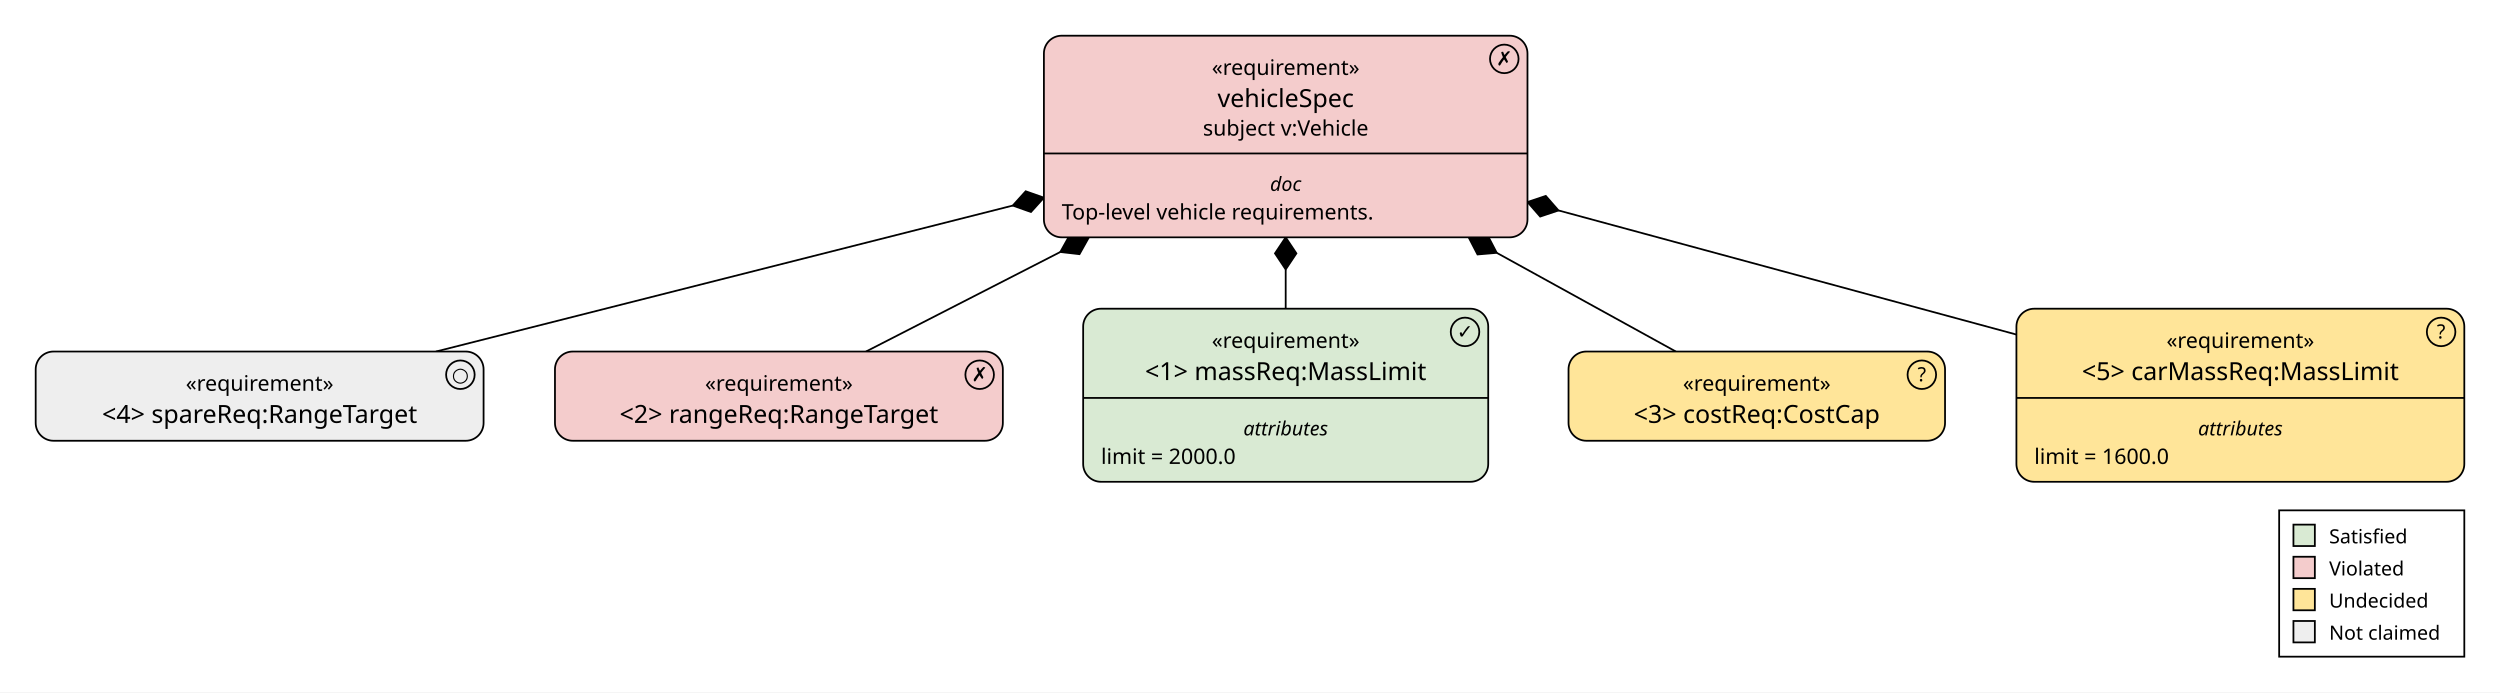
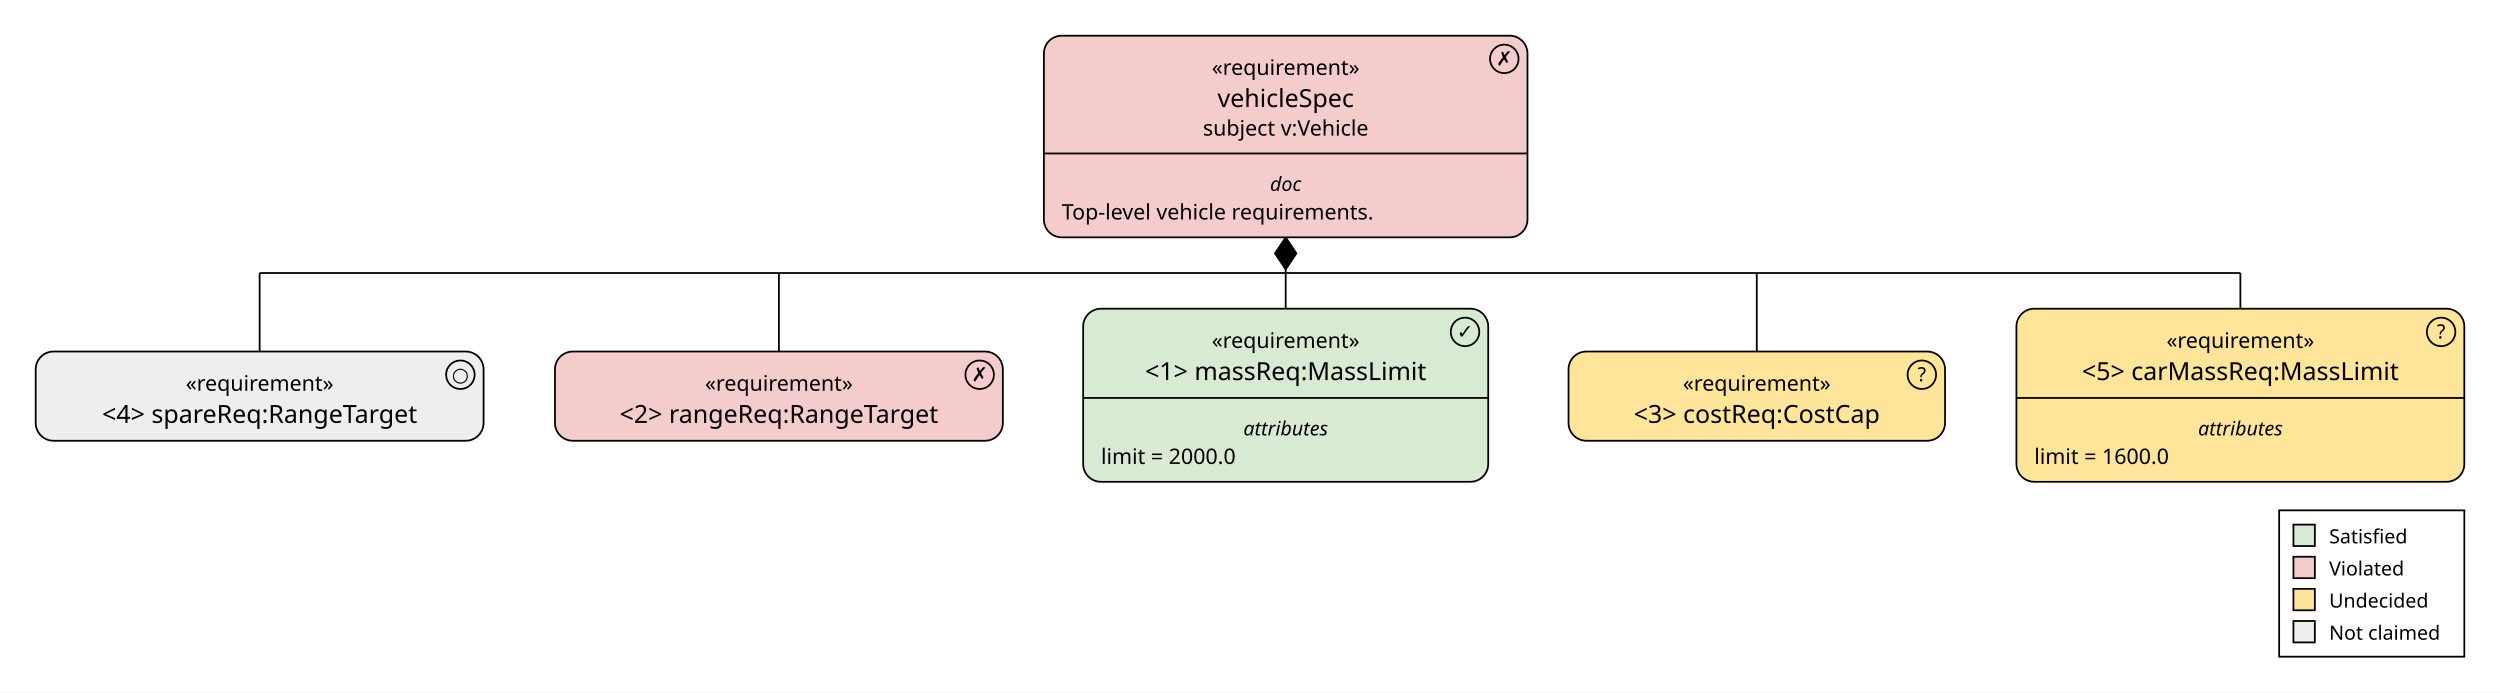
<svg xmlns="http://www.w3.org/2000/svg" width="1401" height="388" viewBox="0 0 1401 388" font-family="sans-serif">
  <rect x="0" y="0" width="1401" height="388" fill="#ffffff" />
-   <polyline points="873.37,117.93 1130,187.49" fill="none" stroke="#000000" />
-   <polygon points="856,113.22 863.12,121.37 873.37,117.93 866.26,109.79" fill="#000000" stroke="#000000" />
-   <polyline points="838.78,141.69 939.14,197" fill="none" stroke="#000000" />
-   <polygon points="823.02,133 828,142.6 838.78,141.69 833.79,132.09" fill="#000000" stroke="#000000" />
-   <polyline points="720.5,151 720.5,173" fill="none" stroke="#000000" />
  <polygon points="720.5,133 714.5,142 720.5,151 726.5,142" fill="#000000" stroke="#000000" />
-   <polyline points="594.2,141.21 485.3,197" fill="none" stroke="#000000" />
-   <polygon points="610.22,133 599.47,131.76 594.2,141.21 604.94,142.44" fill="#000000" stroke="#000000" />
-   <polyline points="567.55,115.2 244.3,197" fill="none" stroke="#000000" />
-   <polygon points="585,110.79 574.8,107.18 567.55,115.2 577.75,118.81" fill="#000000" stroke="#000000" />
+   <polyline points="720.5,151 720.5,153" fill="none" stroke="#000000" />
+   <polyline points="145.5,153 1255.5,153" fill="none" stroke="#000000" />
+   <polyline points="1255.5,153 1255.5,173" fill="none" stroke="#000000" />
+   <polyline points="984.5,153 984.5,197" fill="none" stroke="#000000" />
+   <polyline points="720.5,153 720.5,173" fill="none" stroke="#000000" />
+   <polyline points="436.5,153 436.5,197" fill="none" stroke="#000000" />
+   <polyline points="145.5,153 145.5,197" fill="none" stroke="#000000" />
  <rect x="585" y="20" width="271" height="113" rx="10" fill="#f4cccc" stroke="#000000" />
  <text x="720.5" y="42" text-anchor="middle" font-size="12">«requirement»</text>
  <text x="720.5" y="60" text-anchor="middle" font-size="14">vehicleSpec</text>
  <text x="720.5" y="76" text-anchor="middle" font-size="12">subject v:Vehicle</text>
  <rect x="835" y="25" width="16" height="16" rx="8" fill="none" stroke="#000000" />
  <text x="843" y="36.67" text-anchor="middle" font-size="11">✗</text>
  <polyline points="585,86 856,86" fill="none" stroke="#000000" />
  <text x="720.5" y="107" text-anchor="middle" font-size="11" font-style="italic">doc</text>
  <text x="595" y="123" text-anchor="start" font-size="12">Top-level vehicle requirements.</text>
  <rect x="1130" y="173" width="251" height="97" rx="10" fill="#ffe599" stroke="#000000" />
  <text x="1255.5" y="195" text-anchor="middle" font-size="12">«requirement»</text>
  <text x="1255.5" y="213" text-anchor="middle" font-size="14">&lt;5&gt; carMassReq:MassLimit</text>
  <rect x="1360" y="178" width="16" height="16" rx="8" fill="none" stroke="#000000" />
  <text x="1368" y="189.67" text-anchor="middle" font-size="11">?</text>
  <polyline points="1130,223 1381,223" fill="none" stroke="#000000" />
  <text x="1255.5" y="244" text-anchor="middle" font-size="11" font-style="italic">attributes</text>
  <text x="1140" y="260" text-anchor="start" font-size="12">limit = 1600.0</text>
  <rect x="879" y="197" width="211" height="50" rx="10" fill="#ffe599" stroke="#000000" />
  <text x="984.5" y="219" text-anchor="middle" font-size="12">«requirement»</text>
  <text x="984.5" y="237" text-anchor="middle" font-size="14">&lt;3&gt; costReq:CostCap</text>
  <rect x="1069" y="202" width="16" height="16" rx="8" fill="none" stroke="#000000" />
  <text x="1077" y="213.67" text-anchor="middle" font-size="11">?</text>
  <rect x="607" y="173" width="227" height="97" rx="10" fill="#d9ead3" stroke="#000000" />
  <text x="720.5" y="195" text-anchor="middle" font-size="12">«requirement»</text>
  <text x="720.5" y="213" text-anchor="middle" font-size="14">&lt;1&gt; massReq:MassLimit</text>
  <rect x="813" y="178" width="16" height="16" rx="8" fill="none" stroke="#000000" />
  <text x="821" y="189.67" text-anchor="middle" font-size="11">✓</text>
  <polyline points="607,223 834,223" fill="none" stroke="#000000" />
  <text x="720.5" y="244" text-anchor="middle" font-size="11" font-style="italic">attributes</text>
  <text x="617" y="260" text-anchor="start" font-size="12">limit = 2000.0</text>
  <rect x="311" y="197" width="251" height="50" rx="10" fill="#f4cccc" stroke="#000000" />
  <text x="436.5" y="219" text-anchor="middle" font-size="12">«requirement»</text>
  <text x="436.5" y="237" text-anchor="middle" font-size="14">&lt;2&gt; rangeReq:RangeTarget</text>
  <rect x="541" y="202" width="16" height="16" rx="8" fill="none" stroke="#000000" />
  <text x="549" y="213.67" text-anchor="middle" font-size="11">✗</text>
  <rect x="20" y="197" width="251" height="50" rx="10" fill="#eeeeee" stroke="#000000" />
  <text x="145.5" y="219" text-anchor="middle" font-size="12">«requirement»</text>
  <text x="145.5" y="237" text-anchor="middle" font-size="14">&lt;4&gt; spareReq:RangeTarget</text>
  <rect x="250" y="202" width="16" height="16" rx="8" fill="none" stroke="#000000" />
  <text x="258" y="213.67" text-anchor="middle" font-size="11">○</text>
  <rect x="1277.24" y="286" width="103.76" height="82" fill="#ffffff" stroke="#000000" />
  <rect x="1285.24" y="294" width="12" height="12" fill="#d9ead3" stroke="#000000" />
  <text x="1305.24" y="304.5" text-anchor="start" font-size="11">Satisfied</text>
  <rect x="1285.24" y="312" width="12" height="12" fill="#f4cccc" stroke="#000000" />
  <text x="1305.24" y="322.5" text-anchor="start" font-size="11">Violated</text>
  <rect x="1285.24" y="330" width="12" height="12" fill="#ffe599" stroke="#000000" />
  <text x="1305.24" y="340.5" text-anchor="start" font-size="11">Undecided</text>
  <rect x="1285.24" y="348" width="12" height="12" fill="#eeeeee" stroke="#000000" />
  <text x="1305.24" y="358.5" text-anchor="start" font-size="11">Not claimed</text>
</svg>
